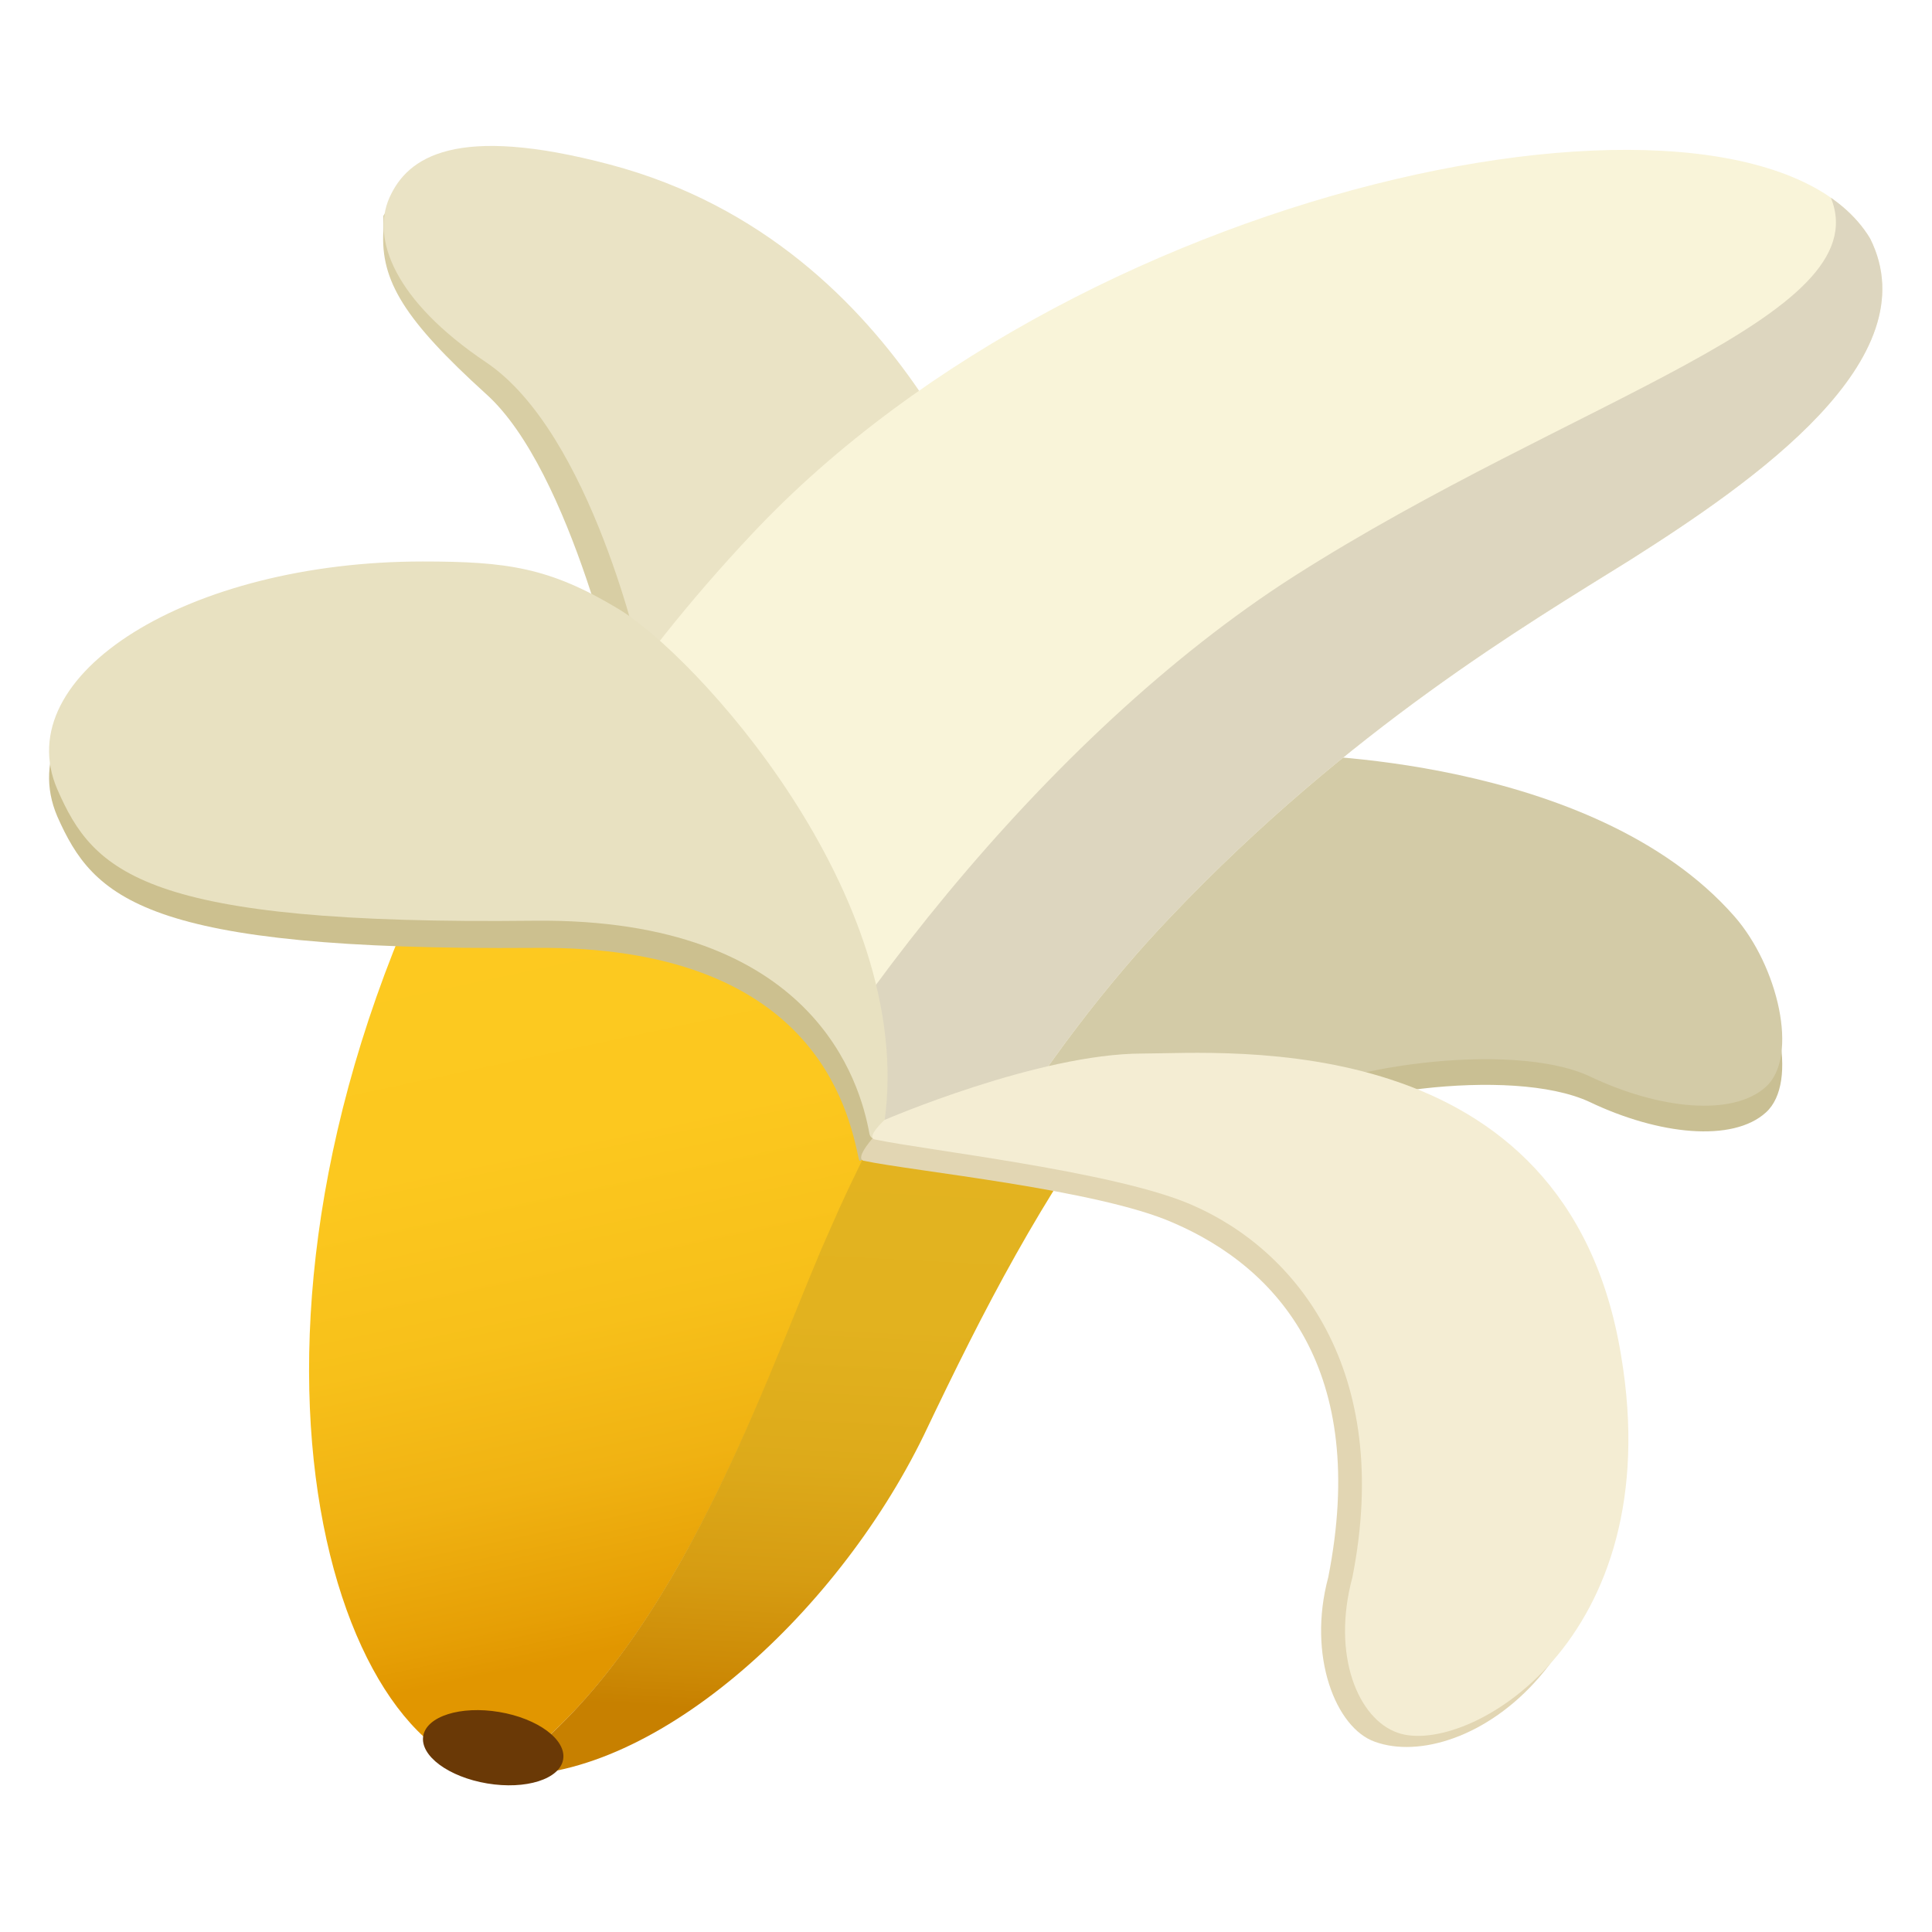
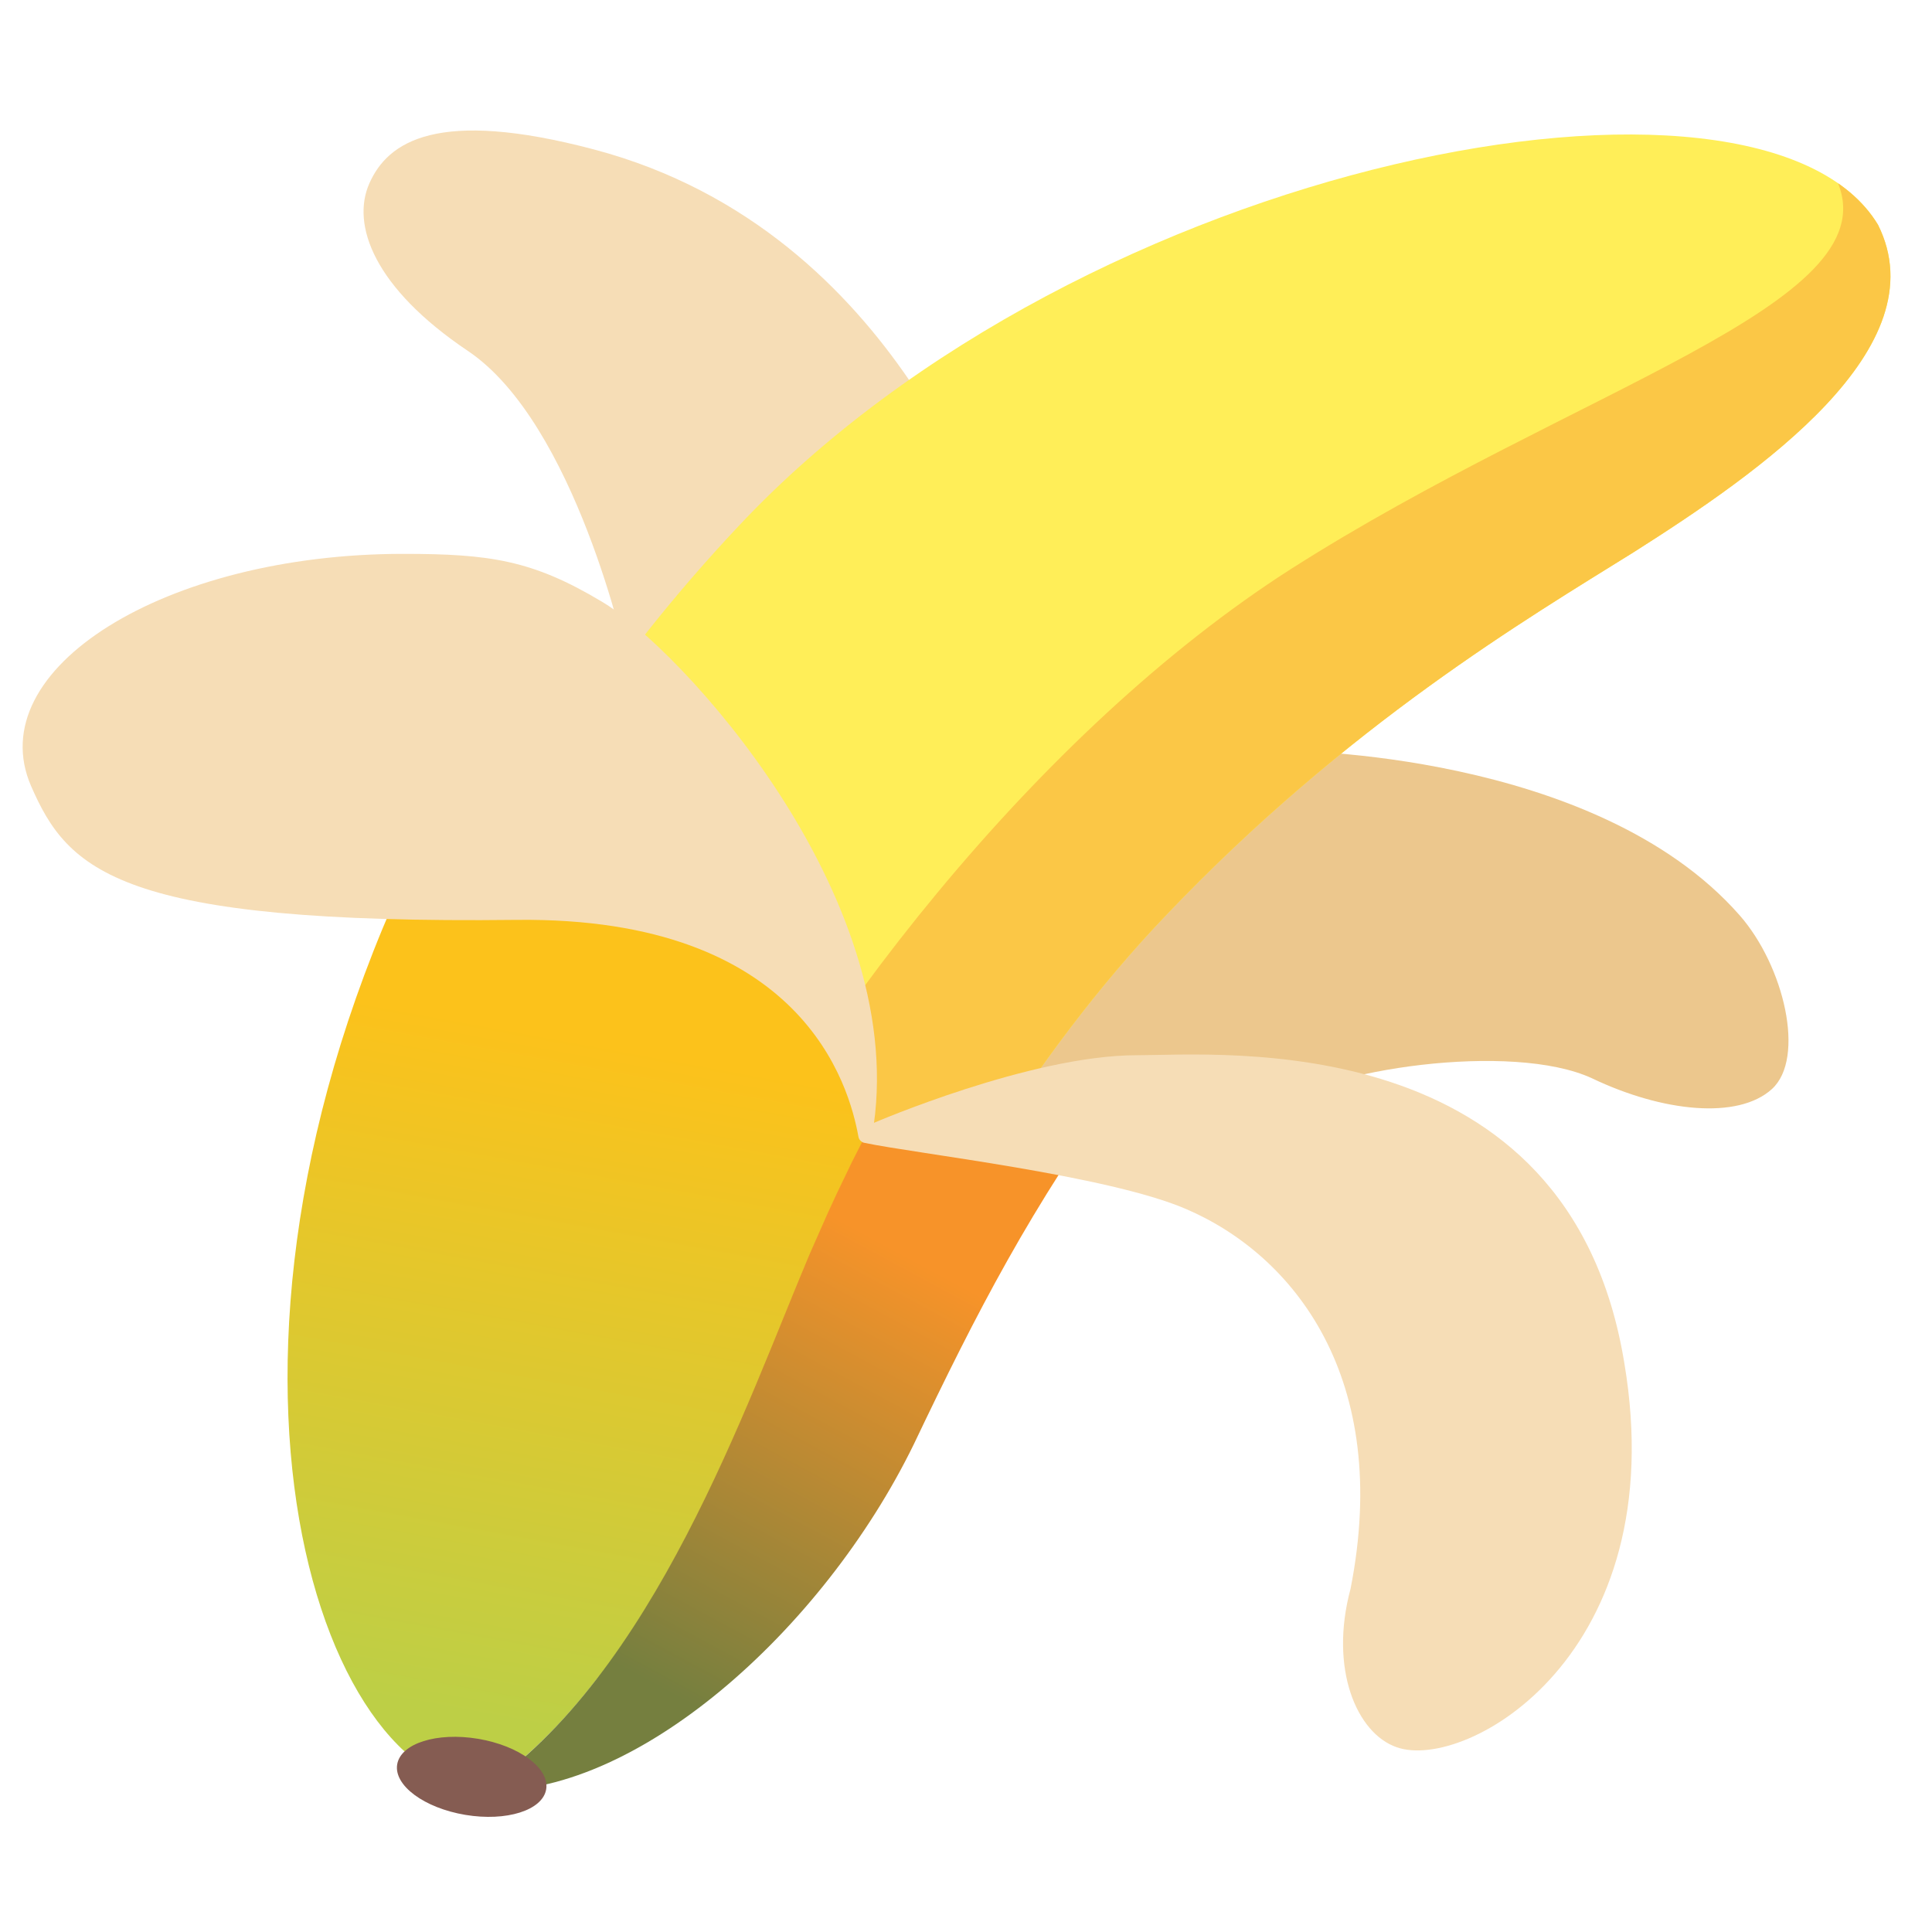
- <svg xmlns="http://www.w3.org/2000/svg" xmlns:xlink="http://www.w3.org/1999/xlink" viewBox="0 0 128 128">
-   <path d="M41.2 46.7s-3.3-15.5-9-20.6c-5.4-4.9-7-7.5-6.8-10.8v-1c1.4-2.4 5.5-3.8 15-1.3 10.2 2.7 16.6 9.2 20.4 14.9s2.2 12 2.2 12l-11.1 7.5-10.7-.7z" fill="#d8cea4" />
-   <path d="M85.4 51.7s20.1 0 29.5 10.7c2.9 3.3 4.3 9.3 2.1 11.3-2.2 2-7.1 1.5-11.7-.7-5.2-2.4-17.4-.6-20.8 2S71 76.4 71 76.4l-10.4-7.3 7.9-16 16.9-1.4z" fill="#c9bf93" />
-   <path d="M42.5 43.9S39.2 28.7 32.2 24c-6.1-4.1-7.6-8.2-6.4-10.9s4.4-4.9 14.6-2.2 16.6 9.3 20.5 15 2.2 12 2.2 12L52 45.4l-9.5-1.5z" fill="#eae3c5" />
-   <path d="M85.4 50s20.1 0 29.5 10.7c2.9 3.3 4.3 9.3 2.1 11.3-2.2 2-7.1 1.5-11.7-.7-5.2-2.4-17.4-.6-20.8 2S71 74.8 71 74.8l-10.4-7.3 7.9-16L85.4 50z" fill="#d3cba7" />
-   <defs>
+ <svg xmlns="http://www.w3.org/2000/svg" xmlns:xlink="http://www.w3.org/1999/xlink" width="128" height="128" version="1.1" id="svg20">
+   <style id="style1" />
+   <path d="m 41.489,43.522 c 0,0 -3.362,-15.486 -10.494,-20.275 -6.215,-4.177 -7.743,-8.355 -6.521,-11.105 1.223,-2.751 4.483,-4.992 14.875,-2.241 10.392,2.751 16.913,9.475 20.886,15.283 3.974,5.807 2.241,12.226 2.241,12.226 l -11.309,7.641 z" fill="#eae3c5" id="path3" style="fill:#f6ddb6;fill-opacity:1;stroke-width:1" />
+   <path d="m 85.198,49.737 c 0,0 20.479,0 30.056,10.902 2.955,3.362 4.381,9.475 2.14,11.513 -2.241,2.038 -7.234,1.528 -11.921,-0.713 -5.298,-2.445 -17.728,-0.611 -21.192,2.038 -3.464,2.649 -13.754,1.528 -13.754,1.528 L 59.93,67.566 67.979,51.265 Z" fill="#d3cba7" id="path4" style="fill:#ecc78d;fill-opacity:1;stroke-width:1" />
+   <defs id="defs4">
+     <linearGradient id="linearGradient22">
+       <stop style="stop-color:#f79329;stop-opacity:1;" offset="0" id="stop22" />
+       <stop style="stop-color:#757f3f;stop-opacity:1" offset="1" id="stop23" />
+     </linearGradient>
+     <linearGradient id="linearGradient20">
+       <stop style="stop-color:#fcc21b;stop-opacity:1;" offset="0" id="stop20" />
+       <stop style="stop-color:#bdcf46;stop-opacity:1" offset="1" id="stop21" />
+     </linearGradient>
    <path id="SVGID_1_" d="M123.9 15.8c4 8-7.7 16.1-15.9 21.3-6.9 4.3-18.6 11.2-30.4 23.6-8.8 9.2-15.7 21.1-20.6 32-4.7 10.1-14.5 19.3-22.4 18.8-11.6-.8-18.1-40.7 15.2-76.1 22.5-24 66.5-32.2 74.1-19.6z" />
+     <linearGradient xlink:href="#linearGradient20" id="linearGradient21" x1="41.273" y1="69.062" x2="33.247" y2="112.884" gradientUnits="userSpaceOnUse" gradientTransform="matrix(1.018846,0,0,1.018846,-1.811929,-1.205707)" />
+     <linearGradient xlink:href="#linearGradient22" id="linearGradient23" x1="59.344" y1="82.083" x2="43.952" y2="110.555" gradientUnits="userSpaceOnUse" gradientTransform="matrix(1.018846,0,0,1.018846,-1.811929,-1.205707)" />
  </defs>
-   <use xlink:href="#SVGID_1_" overflow="visible" fill="#f9f4d9" />
+   <use xlink:href="#SVGID_1_" overflow="visible" fill="#f9f4d9" id="use4" style="fill:#ffee58;stroke-width:0.982" transform="matrix(1.018846,0,0,1.018846,-1.811929,-1.205707)" />
  <clipPath id="SVGID_2_">
-     <use xlink:href="#SVGID_1_" overflow="visible" />
+     <use xlink:href="#SVGID_1_" overflow="visible" id="use5" />
  </clipPath>
-   <path d="M125.5 6.2s-6.4 1.5-4.2 6.9c3.2 7.9-17.1 13.3-35.6 25.1-16.4 10.5-31.6 30-39.5 46.5-1.9 3.9-3.1 6.8-2.8 11.2.3 4.4 2.8 8.8 6.9 10.3 4.8 1.8 9.9-.7 14.3-3.3 21.1-12.4 40.1-28.3 56-47 4.1-4.8 8.1-9.9 10.4-15.8 4.4-11.1 2.2-24.6-5.5-33.9z" clip-path="url(#SVGID_2_)" fill="#ddd6bf" />
+   <path d="m 125.5,6.2 c 0,0 -6.4,1.5 -4.2,6.9 3.2,7.9 -17.1,13.3 -35.6,25.1 -16.4,10.5 -31.6,30 -39.5,46.5 -1.9,3.9 -3.1,6.8 -2.8,11.2 0.3,4.4 2.8,8.8 6.9,10.3 4.8,1.8 9.9,-0.7 14.3,-3.3 21.1,-12.4 40.1,-28.3 56,-47 4.1,-4.8 8.1,-9.9 10.4,-15.8 4.4,-11.1 2.2,-24.6 -5.5,-33.9 z" clip-path="url(#SVGID_2_)" fill="#ddd6bf" id="path5" style="fill:#fbc746;stroke-width:0.982" transform="matrix(1.018846,0,0,1.018846,-1.811929,-1.205707)" />
  <linearGradient id="SVGID_3_" gradientUnits="userSpaceOnUse" x1="33.079" x2="46.158" y1="53.234" y2="114.765">
-     <stop offset="0" stop-color="#fdca21" />
-     <stop offset=".358" stop-color="#fcc81f" />
-     <stop offset=".555" stop-color="#f7c01a" />
-     <stop offset=".713" stop-color="#f0b212" />
-     <stop offset=".849" stop-color="#e69f05" />
-     <stop offset=".896" stop-color="#e19600" />
+     <stop offset="0" stop-color="#fdca21" id="stop5" />
+     <stop offset=".358" stop-color="#fcc81f" id="stop6" />
+     <stop offset=".555" stop-color="#f7c01a" id="stop7" />
+     <stop offset=".713" stop-color="#f0b212" id="stop8" />
+     <stop offset=".849" stop-color="#e69f05" id="stop9" />
+     <stop offset=".896" stop-color="#e19600" id="stop10" />
  </linearGradient>
-   <path d="M54.5 82.8c1-2.5 2.4-5.5 4-8.6-.3-6.3-.6-12.6-4.5-15.7l-23.7-4.7c-17.5 33.3-8.5 62.9 2.9 63.7 11.1-7.4 17.1-25 21.3-34.7z" fill="url(#SVGID_3_)" />
+   <path d="m 53.715,83.155 c 1.019,-2.547 2.445,-5.604 4.075,-8.762 C 57.485,67.974 57.179,61.555 53.206,58.397 L 29.059,53.608 c -17.83,33.928 -8.66,64.085 2.955,64.901 11.309,-7.539 17.422,-25.471 21.701,-35.354 z" fill="url(#SVGID_3_)" id="path10" style="fill:url(#linearGradient21);stroke-width:1" />
  <linearGradient id="SVGID_4_" gradientUnits="userSpaceOnUse" x1="55.311" x2="52.776" y1="70.204" y2="118.567">
-     <stop offset="0" stop-color="#e3b421" />
-     <stop offset=".358" stop-color="#e2b21f" />
-     <stop offset=".555" stop-color="#ddaa1a" />
-     <stop offset=".713" stop-color="#d69c12" />
-     <stop offset=".849" stop-color="#cc8905" />
-     <stop offset=".896" stop-color="#c78000" />
+     <stop offset="0" stop-color="#e3b421" id="stop11" />
+     <stop offset=".358" stop-color="#e2b21f" id="stop12" />
+     <stop offset=".555" stop-color="#ddaa1a" id="stop13" />
+     <stop offset=".713" stop-color="#d69c12" id="stop14" />
+     <stop offset=".849" stop-color="#cc8905" id="stop15" />
+     <stop offset=".896" stop-color="#c78000" id="stop16" />
  </linearGradient>
-   <path d="M57.2 76.7c-1.7 3.5-1.6 3.4-2.8 6.1-4.1 9.7-10.1 27.3-21.3 34.8 9.9.6 22.2-10.4 28.1-22.5 4.1-8.6 7.6-15.4 13.7-23.8 0 0-12.2.3-16.7 3.3.1 0-.7 1.5-1 2.1z" fill="url(#SVGID_4_)" />
-   <ellipse cx="32.7" cy="115.8" rx="2.4" ry="4.7" transform="rotate(-80.514 32.682 115.81)" fill="#6a3906" />
-   <path d="M57.8 75.8s-.8 1.5-.9 1c-.7-3.3-3-14.2-21.5-14-25.9.2-29.2-3.3-31.6-8.7C.5 46.4 12.5 38.9 28 39c5.6 0 8.4.4 12.9 3.1 5.1 3 19.1 18.6 16.9 33.7z" fill="#ccc08f" />
-   <path d="M58 75.2s-1.4 1.5-.8 1.7c3.3.7 15.5 1.9 20.5 4.1 7 3 13 9.8 10.3 23.5-1.4 5.2.5 10 3.1 10.9 5.8 2.1 18.2-5.4 15.1-24.4-3.6-22-26.3-20-31.7-20-7 0-16.5 4.2-16.5 4.2z" fill="#e2d6b3" />
-   <path d="M58.6 74.3l-.2.6c-.1.7-.7.7-.8.2C57 71.8 54 60.8 35.4 61c-25.9.3-29.2-3.2-31.6-8.7C.5 44.7 12.5 37.2 28 37.2c5.6 0 8.4.4 12.9 3.1 5.1 3 19.8 19 17.7 34z" fill="#e8e1c1" />
-   <path d="M58.6 74.2s-1.3 1.2-.6 1.3c3.3.7 15.8 2.1 20.9 4.3 7 3 13.4 11 10.7 24.7-1.4 5.2.4 9.4 3 10.3 4.5 1.6 18-6 14.8-25-3.6-22-26.3-20-31.7-20-6.9 0-17.1 4.4-17.1 4.4z" fill="#f4edd3" />
+   <path d="m 56.466,76.94 c -1.732,3.566 -1.63,3.464 -2.853,6.215 -4.177,9.883 -10.29,27.815 -21.701,35.456 10.087,0.611 22.618,-10.596 28.63,-22.924 4.177,-8.762 7.743,-15.69 13.958,-24.249 0,0 -12.43,0.306 -17.015,3.362 0.102,0 -0.713,1.528 -1.019,2.14 z" fill="url(#SVGID_4_)" id="path16" style="fill:url(#linearGradient23);stroke-width:1" />
+   <ellipse cx="-110.96" cy="50.224" rx="2.555" ry="5.004" transform="rotate(-80.514)" fill="#6a3906" id="ellipse16" style="fill:#855c52;stroke-width:1" />
+   <path d="M 57.892,74.495 57.689,75.106 c -0.102,0.713 -0.713,0.713 -0.815,0.204 C 56.262,71.947 53.206,60.74 34.255,60.944 7.867,61.25 4.505,57.684 2.06,52.08 -1.303,44.337 10.924,36.695 26.716,36.695 c 5.706,0 8.558,0.408 13.143,3.158 5.196,3.057 20.173,19.358 18.034,34.641 z" fill="#e8e1c1" id="path19" style="fill:#f6ddb6;fill-opacity:1;stroke-width:1" />
+   <path d="m 57.892,74.393 c 0,0 -1.325,1.223 -0.611,1.325 3.362,0.713 16.098,2.14 21.294,4.381 7.132,3.057 13.653,11.207 10.902,25.166 -1.426,5.298 0.408,9.577 3.057,10.494 4.585,1.63 18.339,-6.113 15.079,-25.471 -3.668,-22.415 -26.796,-20.377 -32.297,-20.377 -7.03,0 -17.422,4.483 -17.422,4.483 z" fill="#f4edd3" id="path20" style="fill:#f6ddb6;fill-opacity:1;stroke-width:1" />
</svg>
